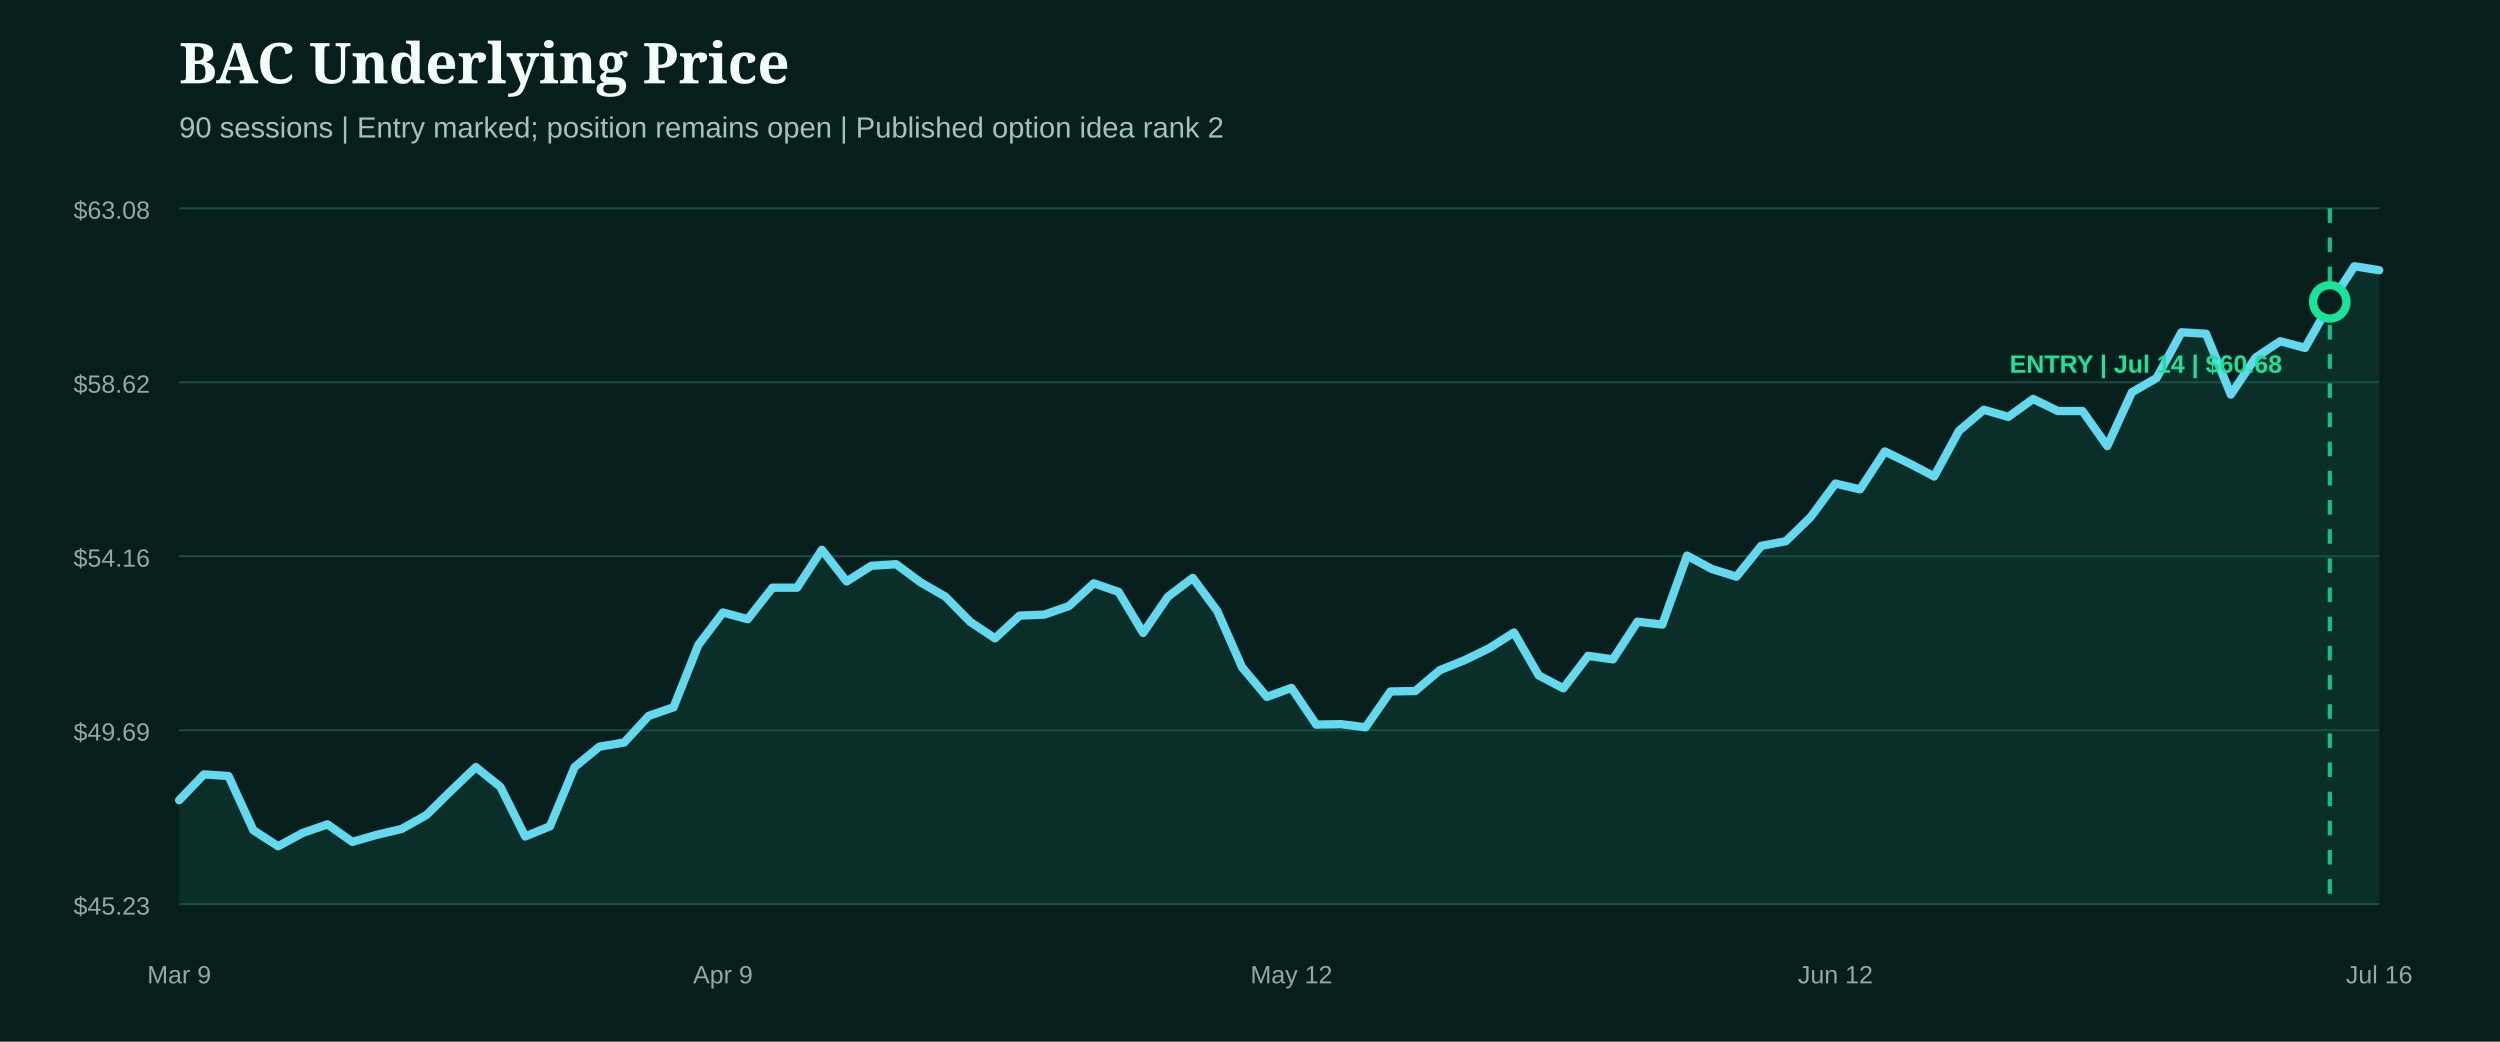
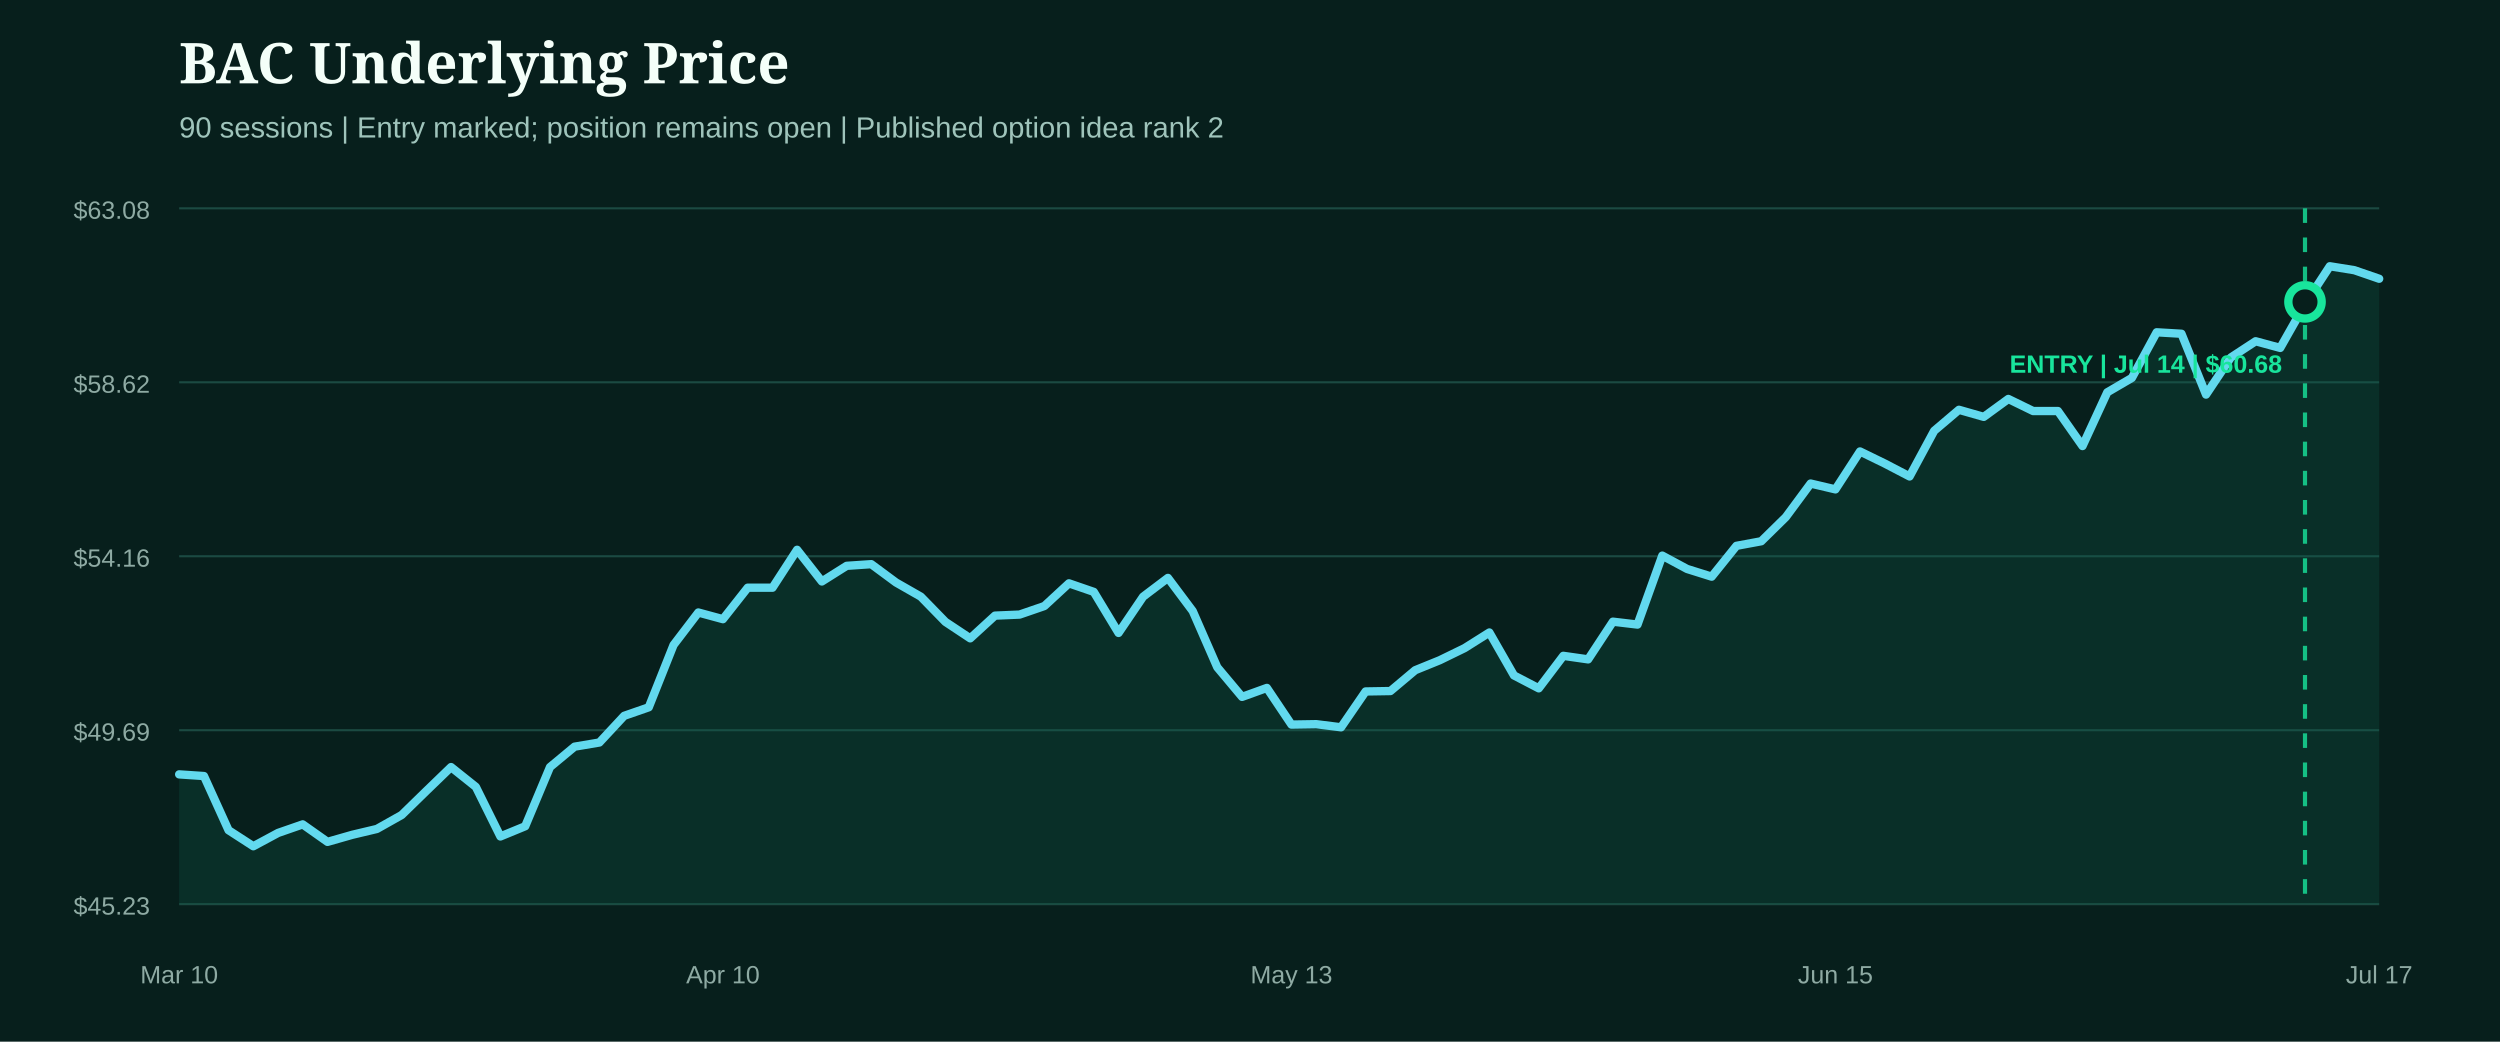
<svg xmlns="http://www.w3.org/2000/svg" width="1200" height="500" viewBox="0 0 1200 500" role="img" aria-label="BAC underlying price from entry">
  <rect width="1200" height="500" fill="#071f1c" />
  <style>.head{fill:#f4fff9;font:800 27px Georgia,serif}.sub{fill:#9fc4bb;font:14px Arial,sans-serif}.axis{fill:#8eaaa3;font:12px Arial,sans-serif}.marker{font:800 12px Arial,sans-serif}</style>
  <text x="86" y="40" class="head">BAC Underlying Price</text>
  <text x="86" y="66" class="sub">90 sessions | Entry marked; position remains open | Published option idea rank 2</text>
  <line x1="86" x2="1142" y1="100.0" y2="100.0" stroke="#1b4a42" stroke-width="1" />
  <text x="72" y="105.0" text-anchor="end" class="axis">$63.08</text>
  <line x1="86" x2="1142" y1="183.5" y2="183.5" stroke="#1b4a42" stroke-width="1" />
  <text x="72" y="188.5" text-anchor="end" class="axis">$58.62</text>
  <line x1="86" x2="1142" y1="267.0" y2="267.0" stroke="#1b4a42" stroke-width="1" />
  <text x="72" y="272.0" text-anchor="end" class="axis">$54.16</text>
  <line x1="86" x2="1142" y1="350.5" y2="350.5" stroke="#1b4a42" stroke-width="1" />
  <text x="72" y="355.5" text-anchor="end" class="axis">$49.69</text>
  <line x1="86" x2="1142" y1="434.0" y2="434.0" stroke="#1b4a42" stroke-width="1" />
  <text x="72" y="439.0" text-anchor="end" class="axis">$45.23</text>
-   <path d="M86.0,384.1 L97.9,371.7 L109.7,372.5 L121.6,398.5 L133.5,406.2 L145.3,399.8 L157.2,395.7 L169.1,404.1 L180.9,400.7 L192.8,397.9 L204.7,391.2 L216.5,379.6 L228.4,368.2 L240.2,377.7 L252.1,401.5 L264.0,396.6 L275.8,368.2 L287.7,358.4 L299.6,356.4 L311.4,343.6 L323.3,339.5 L335.2,309.6 L347.0,294.0 L358.9,297.2 L370.8,282.1 L382.6,282.1 L394.5,263.9 L406.4,279.1 L418.2,271.6 L430.1,270.8 L442.0,279.6 L453.8,286.4 L465.7,298.5 L477.6,306.4 L489.4,295.5 L501.3,295.0 L513.1,290.9 L525.0,280.0 L536.9,284.1 L548.7,303.8 L560.6,286.4 L572.5,277.4 L584.3,293.3 L596.2,320.3 L608.1,334.5 L619.9,330.2 L631.8,347.8 L643.7,347.6 L655.5,349.1 L667.4,331.9 L679.3,331.7 L691.1,321.7 L703.0,316.9 L714.9,311.1 L726.7,303.6 L738.6,324.2 L750.4,330.4 L762.3,314.8 L774.2,316.5 L786.0,298.4 L797.9,299.8 L809.8,266.7 L821.6,273.1 L833.5,276.8 L845.4,262.0 L857.2,259.8 L869.1,248.2 L881.0,232.1 L892.8,234.9 L904.7,216.7 L916.6,222.5 L928.4,228.7 L940.3,206.8 L952.2,196.7 L964.0,200.1 L975.9,191.5 L987.8,197.3 L999.6,197.3 L1011.5,214.1 L1023.3,188.3 L1035.2,181.4 L1047.1,159.5 L1058.9,160.2 L1070.8,189.4 L1082.7,171.6 L1094.5,163.8 L1106.4,167.0 L1118.3,146.0 L1130.1,127.8 L1142.0,129.7 L1142.0,434.0 L86.0,434.0 Z" fill="#0f5949" opacity="0.28" />
-   <path d="M86.0,384.1 L97.9,371.7 L109.7,372.5 L121.6,398.5 L133.5,406.2 L145.3,399.8 L157.2,395.7 L169.1,404.1 L180.9,400.7 L192.8,397.9 L204.7,391.2 L216.5,379.6 L228.4,368.2 L240.2,377.7 L252.1,401.5 L264.0,396.6 L275.8,368.2 L287.7,358.4 L299.6,356.4 L311.4,343.6 L323.3,339.5 L335.2,309.6 L347.0,294.0 L358.9,297.2 L370.8,282.1 L382.6,282.1 L394.5,263.9 L406.4,279.1 L418.2,271.6 L430.1,270.8 L442.0,279.6 L453.8,286.4 L465.7,298.5 L477.6,306.4 L489.4,295.5 L501.3,295.0 L513.1,290.9 L525.0,280.0 L536.9,284.1 L548.7,303.8 L560.6,286.4 L572.5,277.4 L584.3,293.3 L596.2,320.3 L608.1,334.5 L619.9,330.2 L631.8,347.8 L643.7,347.6 L655.5,349.1 L667.4,331.9 L679.3,331.7 L691.1,321.7 L703.0,316.9 L714.9,311.1 L726.7,303.6 L738.6,324.2 L750.4,330.4 L762.3,314.8 L774.2,316.5 L786.0,298.4 L797.9,299.8 L809.8,266.7 L821.6,273.1 L833.5,276.8 L845.4,262.0 L857.2,259.8 L869.1,248.2 L881.0,232.1 L892.8,234.9 L904.7,216.7 L916.6,222.5 L928.4,228.7 L940.3,206.8 L952.2,196.7 L964.0,200.1 L975.9,191.5 L987.8,197.3 L999.6,197.3 L1011.5,214.1 L1023.3,188.3 L1035.2,181.4 L1047.1,159.5 L1058.9,160.2 L1070.8,189.4 L1082.7,171.6 L1094.5,163.8 L1106.4,167.0 L1118.3,146.0 L1130.1,127.8 L1142.0,129.7" fill="none" stroke="#62d9ee" stroke-width="4" stroke-linecap="round" stroke-linejoin="round" />
+   <path d="M86.0,371.7 L97.9,372.5 L109.7,398.5 L121.6,406.2 L133.5,399.8 L145.3,395.7 L157.2,404.1 L169.1,400.7 L180.9,397.9 L192.8,391.2 L204.7,379.6 L216.5,368.2 L228.4,377.7 L240.2,401.5 L252.1,396.6 L264.0,368.2 L275.8,358.4 L287.7,356.4 L299.6,343.6 L311.4,339.5 L323.3,309.6 L335.2,294.0 L347.0,297.2 L358.9,282.1 L370.8,282.1 L382.6,263.9 L394.5,279.1 L406.4,271.6 L418.2,270.8 L430.1,279.6 L442.0,286.4 L453.8,298.5 L465.7,306.4 L477.6,295.5 L489.4,295.0 L501.3,290.9 L513.1,280.0 L525.0,284.1 L536.9,303.8 L548.7,286.4 L560.6,277.4 L572.5,293.3 L584.3,320.3 L596.2,334.5 L608.1,330.2 L619.9,347.8 L631.8,347.6 L643.7,349.1 L655.5,331.9 L667.4,331.7 L679.3,321.7 L691.1,316.9 L703.0,311.1 L714.9,303.6 L726.7,324.2 L738.6,330.4 L750.4,314.8 L762.3,316.5 L774.2,298.4 L786.0,299.8 L797.9,266.7 L809.8,273.1 L821.6,276.8 L833.5,262.0 L845.4,259.8 L857.2,248.2 L869.1,232.1 L881.0,234.9 L892.8,216.7 L904.7,222.5 L916.6,228.7 L928.4,206.8 L940.3,196.7 L952.2,200.1 L964.0,191.5 L975.9,197.3 L987.8,197.3 L999.6,214.1 L1011.5,188.3 L1023.3,181.4 L1035.2,159.5 L1047.1,160.2 L1058.9,189.4 L1070.8,171.6 L1082.7,163.8 L1094.5,167.0 L1106.4,146.0 L1118.3,127.8 L1130.1,129.7 L1142.0,133.8 L1142.0,434.0 L86.0,434.0 Z" fill="#0f5949" opacity="0.28" />
+   <path d="M86.0,371.7 L97.9,372.5 L109.7,398.5 L121.6,406.2 L133.5,399.8 L145.3,395.7 L157.2,404.1 L169.1,400.7 L180.9,397.9 L192.8,391.2 L204.7,379.6 L216.5,368.2 L228.4,377.7 L240.2,401.5 L252.1,396.6 L264.0,368.2 L275.8,358.4 L287.7,356.4 L299.6,343.6 L311.4,339.5 L323.3,309.6 L335.2,294.0 L347.0,297.2 L358.9,282.1 L370.8,282.1 L382.6,263.9 L394.5,279.1 L406.4,271.6 L418.2,270.8 L430.1,279.6 L442.0,286.4 L453.8,298.5 L465.7,306.4 L477.6,295.5 L489.4,295.0 L501.3,290.9 L513.1,280.0 L525.0,284.1 L536.9,303.8 L548.7,286.4 L560.6,277.4 L572.5,293.3 L584.3,320.3 L596.2,334.5 L608.1,330.2 L619.9,347.8 L631.8,347.6 L643.7,349.1 L655.5,331.9 L667.4,331.7 L679.3,321.7 L691.1,316.9 L703.0,311.1 L714.9,303.6 L726.7,324.2 L738.6,330.4 L750.4,314.8 L762.3,316.5 L774.2,298.4 L786.0,299.8 L797.9,266.7 L809.8,273.1 L821.6,276.8 L833.5,262.0 L845.4,259.8 L857.2,248.2 L869.1,232.1 L881.0,234.9 L892.8,216.7 L904.7,222.5 L916.6,228.7 L928.4,206.8 L940.3,196.7 L952.2,200.1 L964.0,191.5 L975.9,197.3 L987.8,197.3 L999.6,214.1 L1011.5,188.3 L1023.3,181.4 L1035.2,159.5 L1047.1,160.2 L1058.9,189.4 L1070.8,171.6 L1082.7,163.8 L1094.5,167.0 L1106.4,146.0 L1118.3,127.8 L1130.1,129.7 L1142.0,133.8" fill="none" stroke="#62d9ee" stroke-width="4" stroke-linecap="round" stroke-linejoin="round" />
  <g>
-     <line x1="1118.3" x2="1118.3" y1="100" y2="434" stroke="#18e59c" stroke-width="2" stroke-dasharray="7 7" opacity="0.8" />
-     <circle cx="1118.3" cy="144.9" r="8" fill="#071f1c" stroke="#18e59c" stroke-width="4" />
+     <line x1="1106.4" x2="1106.4" y1="100" y2="434" stroke="#18e59c" stroke-width="2" stroke-dasharray="7 7" opacity="0.8" />
+     <circle cx="1106.4" cy="144.9" r="8" fill="#071f1c" stroke="#18e59c" stroke-width="4" />
    <text x="1030.0" y="178.9" text-anchor="middle" class="marker" fill="#18e59c">ENTRY | Jul 14 | $60.68</text>
  </g>
-   <text x="86.0" y="472" text-anchor="middle" class="axis">Mar 9</text>
-   <text x="347.0" y="472" text-anchor="middle" class="axis">Apr 9</text>
-   <text x="619.9" y="472" text-anchor="middle" class="axis">May 12</text>
-   <text x="881.0" y="472" text-anchor="middle" class="axis">Jun 12</text>
-   <text x="1142.0" y="472" text-anchor="middle" class="axis">Jul 16</text>
+   <text x="86.0" y="472" text-anchor="middle" class="axis">Mar 10</text>
+   <text x="347.0" y="472" text-anchor="middle" class="axis">Apr 10</text>
+   <text x="619.9" y="472" text-anchor="middle" class="axis">May 13</text>
+   <text x="881.0" y="472" text-anchor="middle" class="axis">Jun 15</text>
+   <text x="1142.0" y="472" text-anchor="middle" class="axis">Jul 17</text>
</svg>
